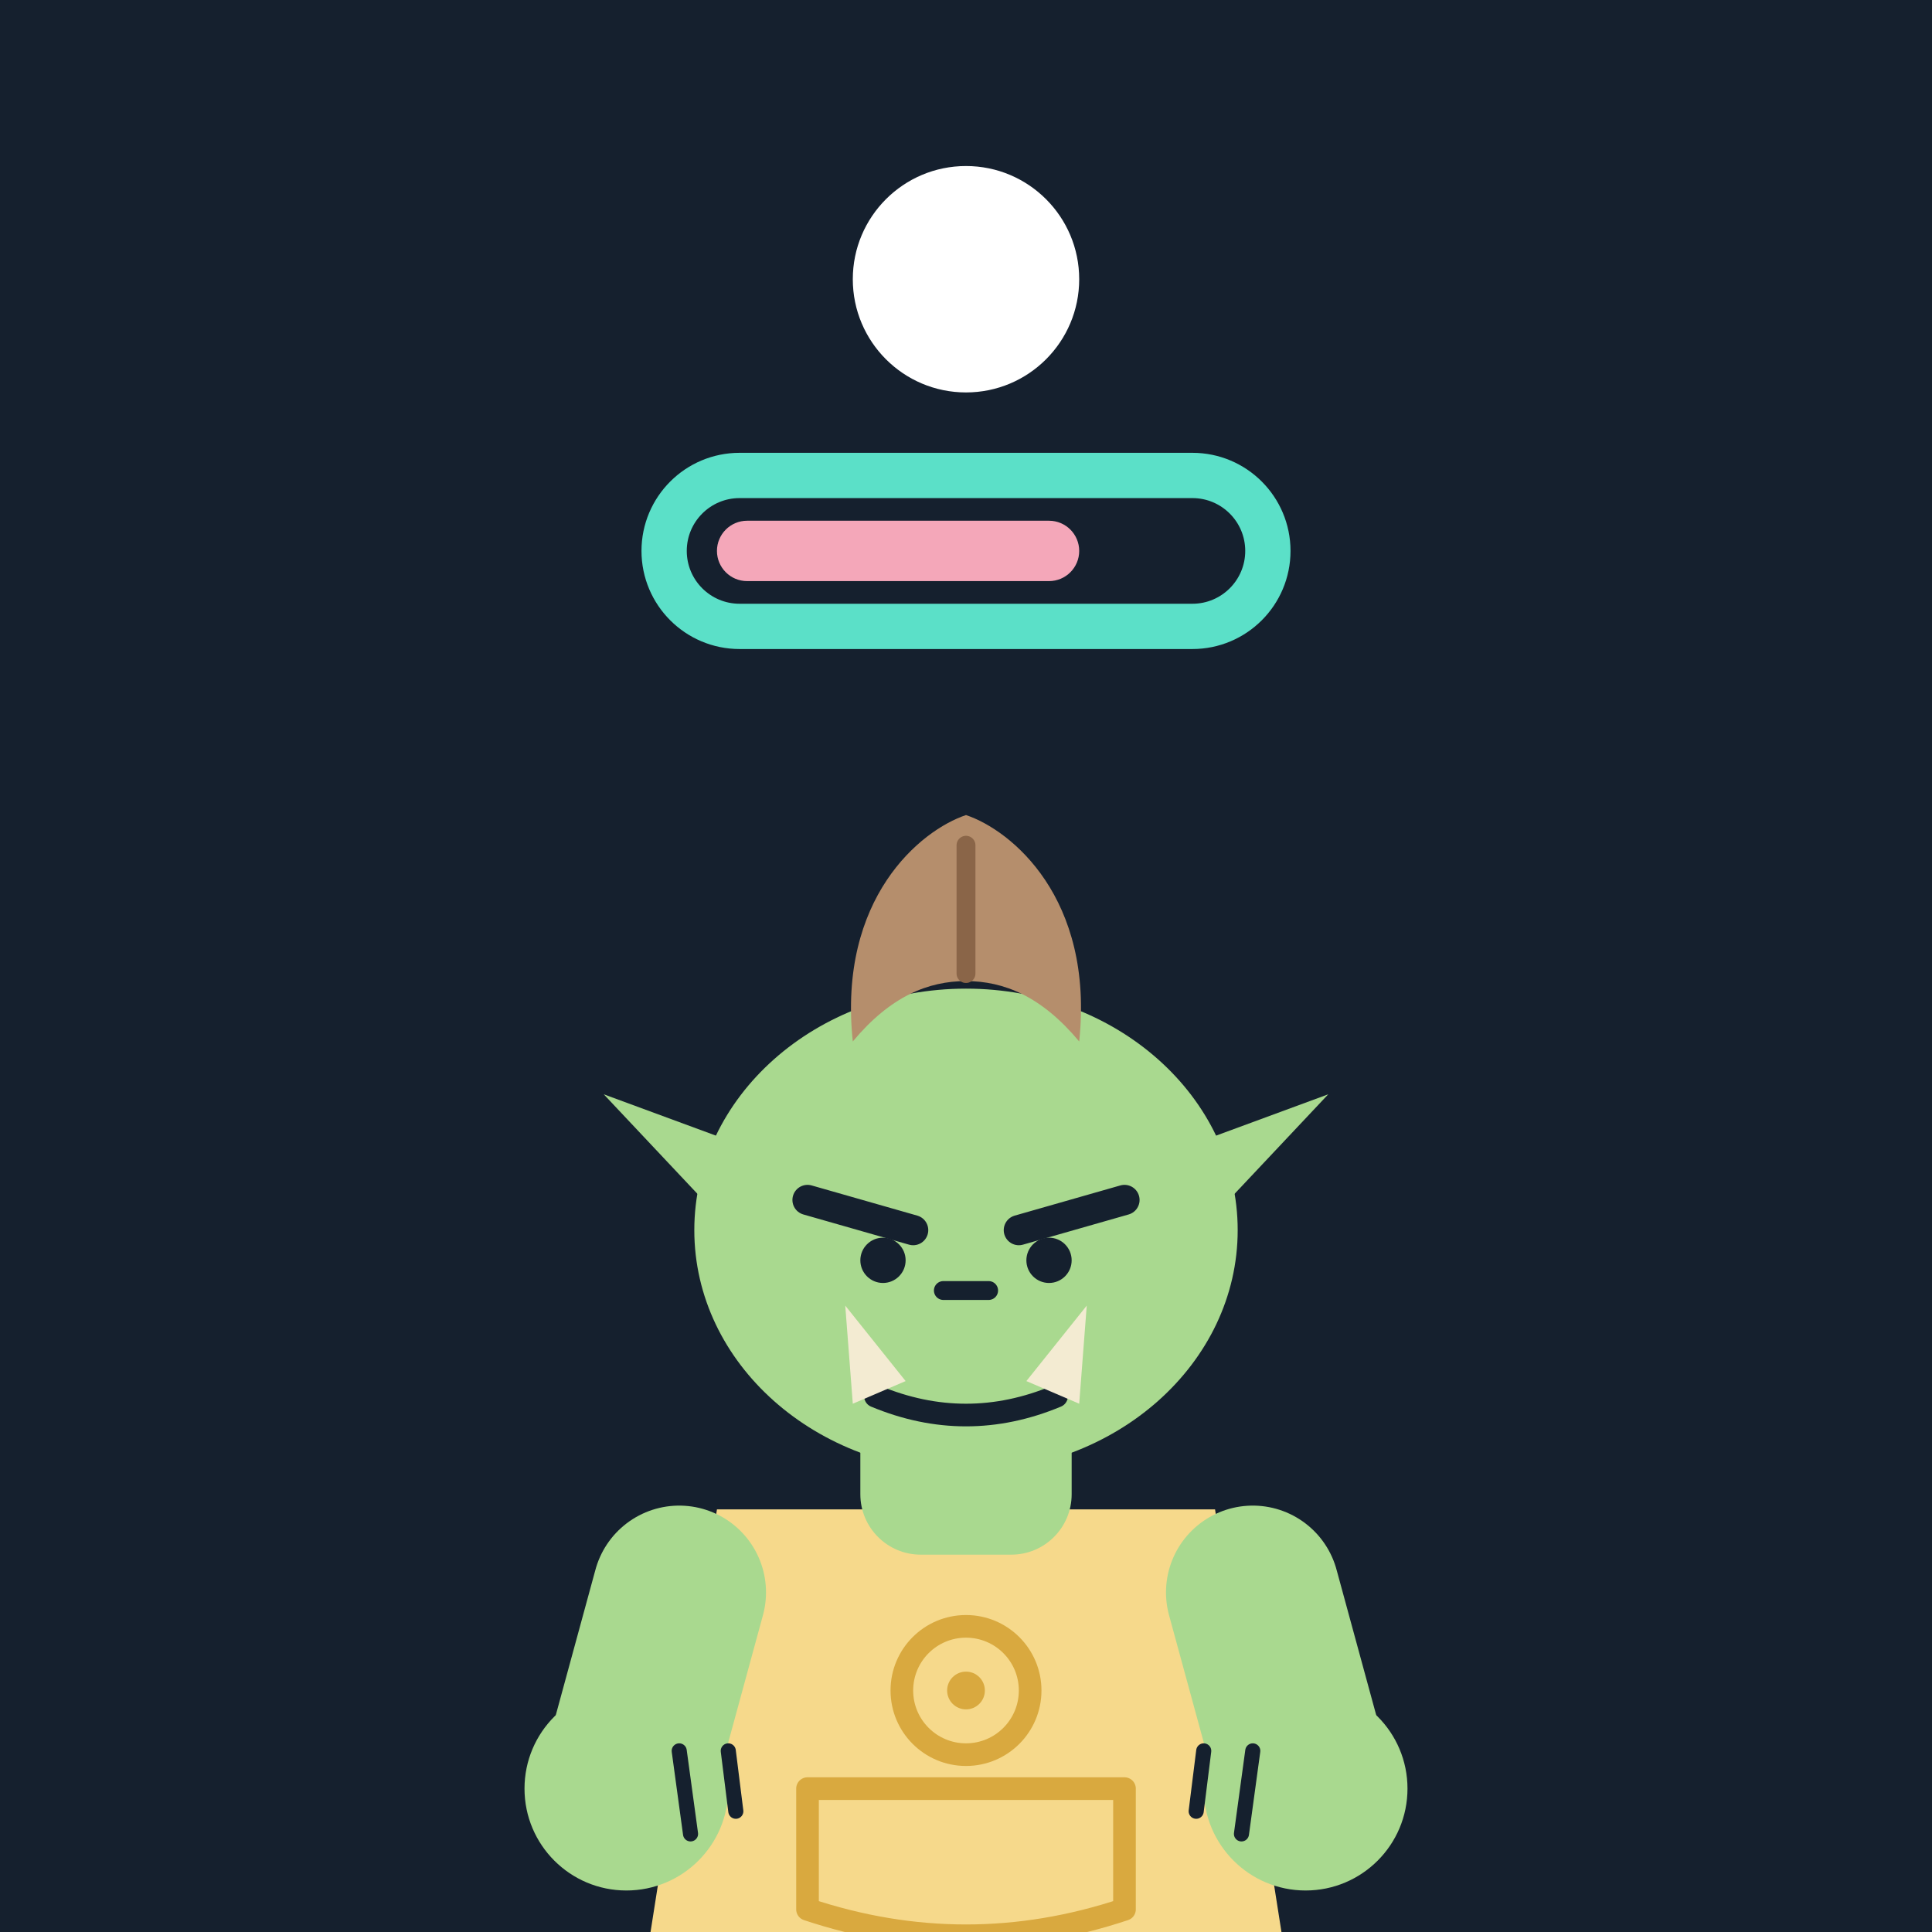
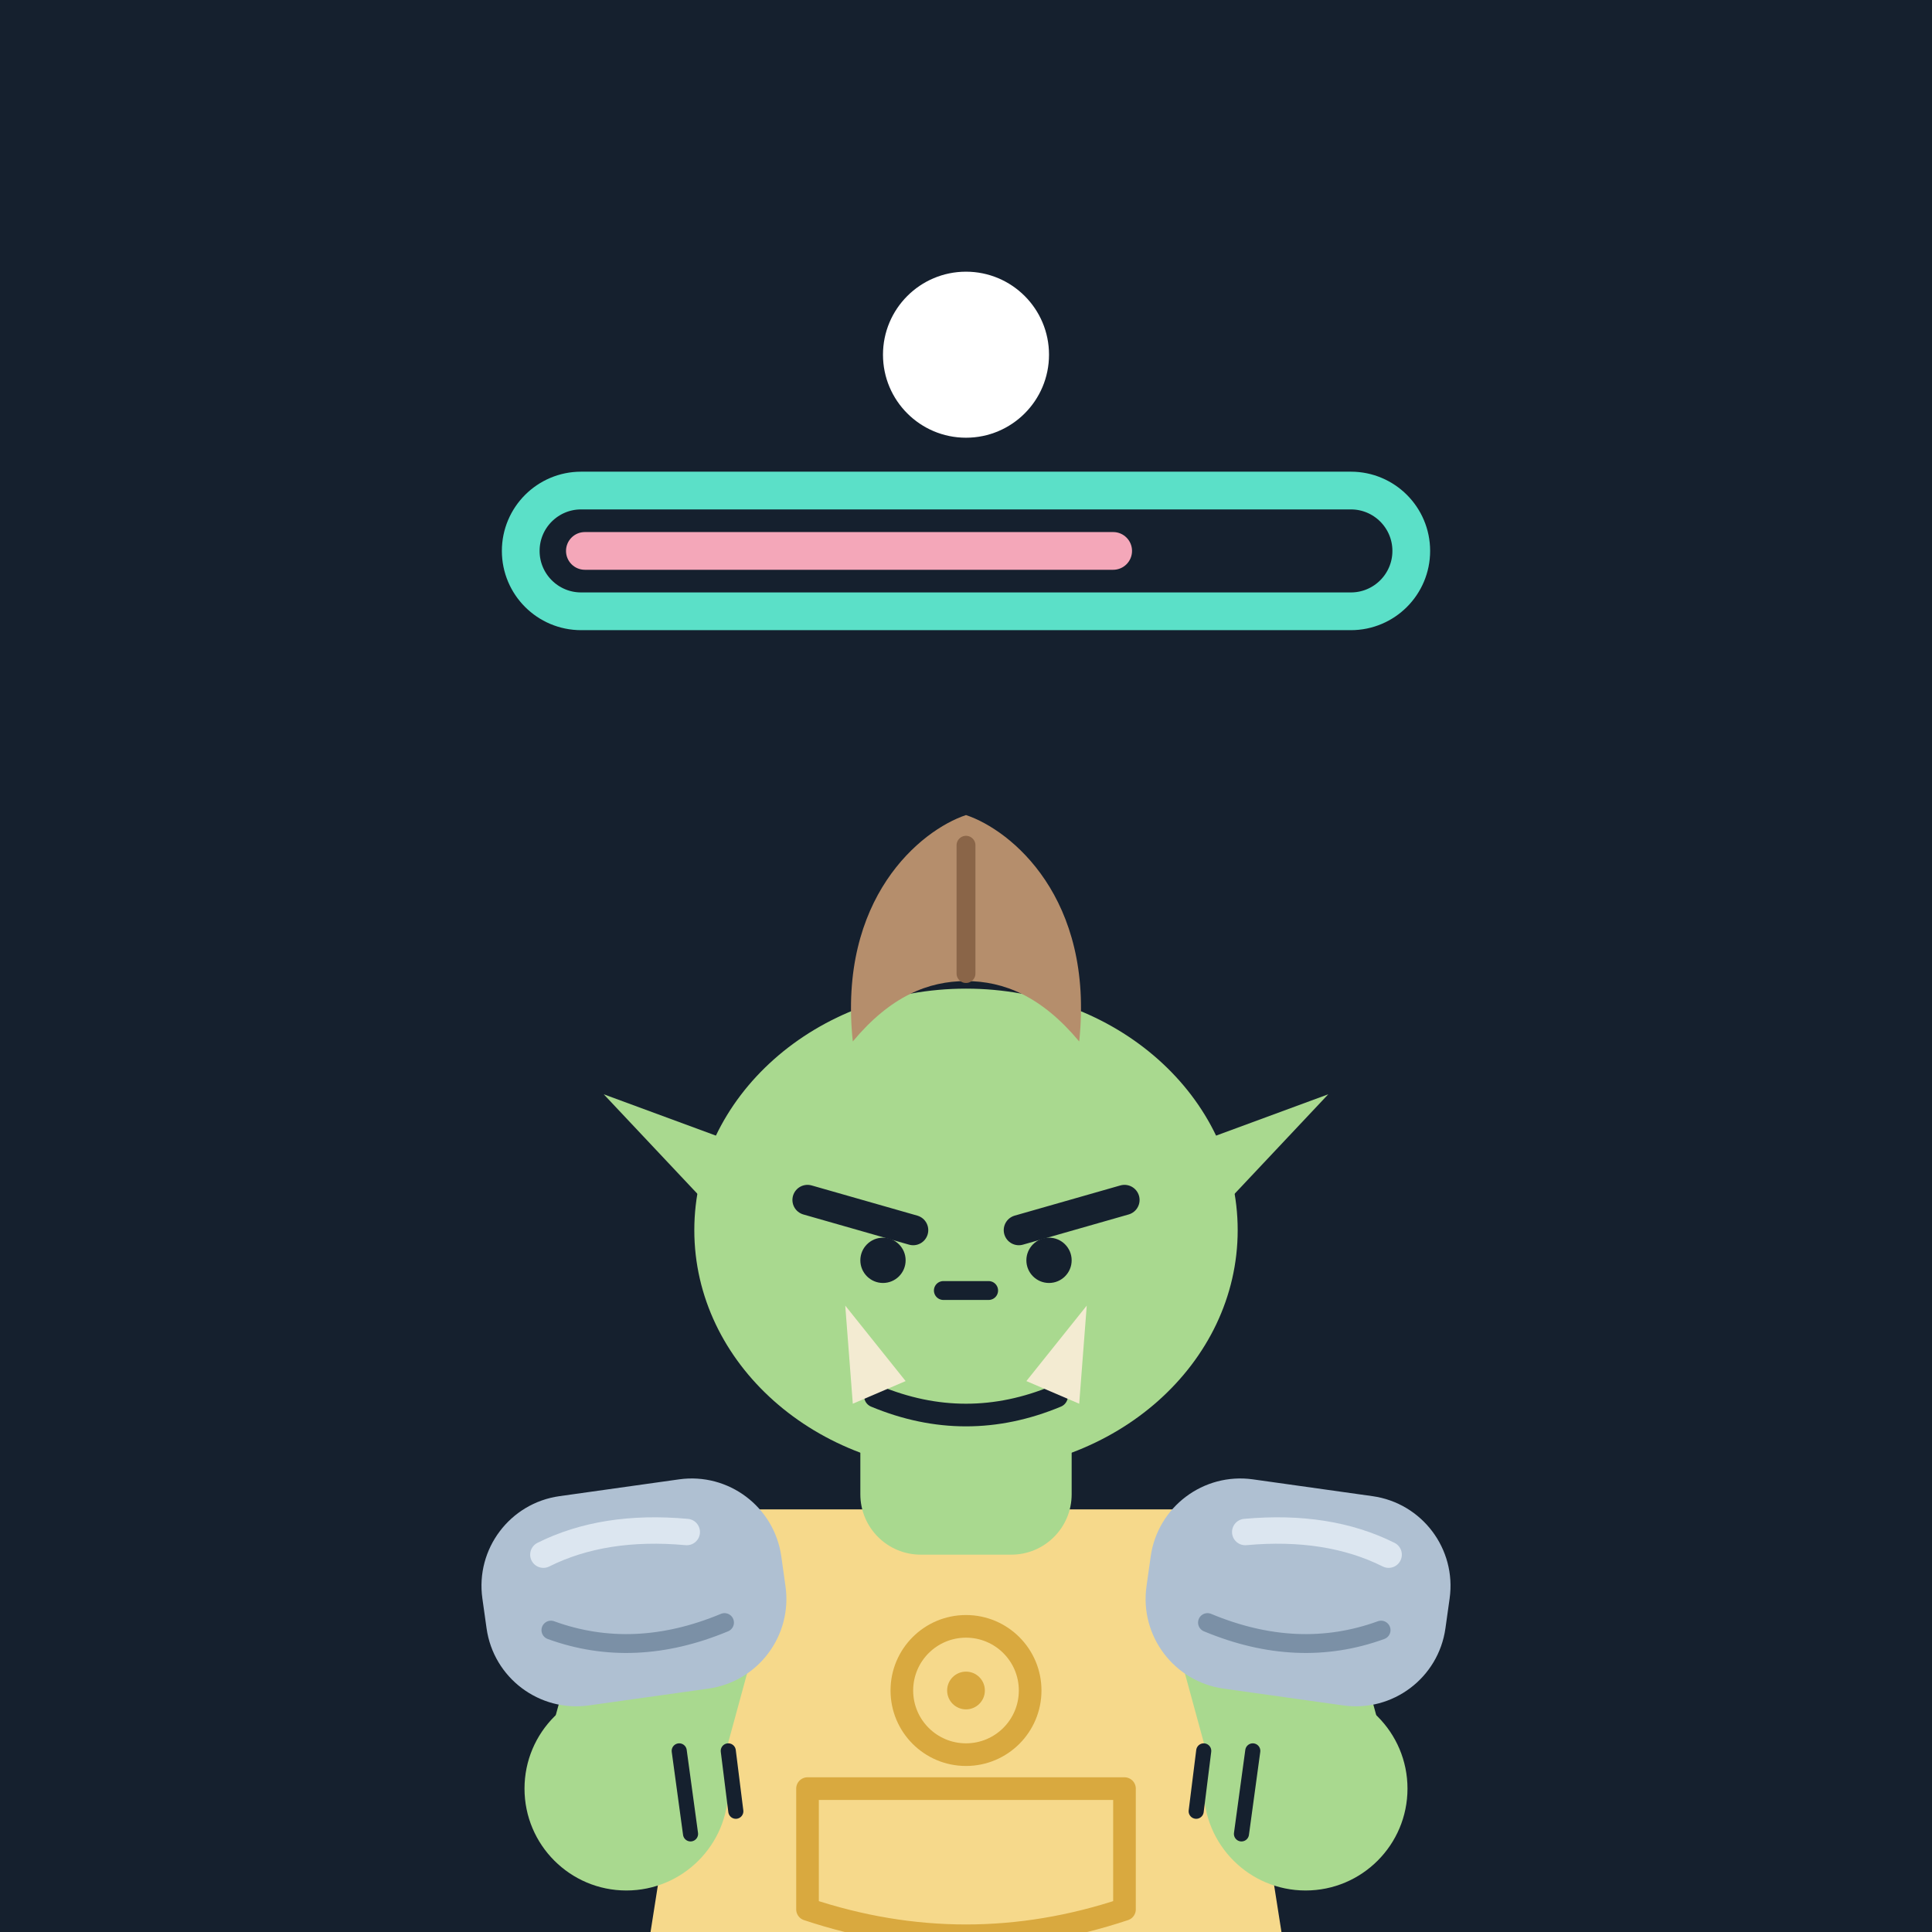
<svg xmlns="http://www.w3.org/2000/svg" viewBox="0 0 512 512" width="512" height="512">
  <rect x="0" y="0" width="512" height="512" fill="#15202E" />
-   <circle cx="256" cy="74" r="30" fill="#FFFFFF" />
-   <rect x="176" y="126" width="160" height="40" rx="20" fill="none" stroke="#5BE0C8" stroke-width="12" />
-   <rect x="190" y="138" width="96" height="16" rx="8" fill="#F4A7B9" />
+   <circle cx="256" cy="94" r="22" fill="#FFFFFF" />
+   <rect x="138" y="130" width="236" height="32" rx="16" fill="none" stroke="#5BE0C8" stroke-width="10" />
+   <rect x="150" y="141" width="150" height="10" rx="5" fill="#F4A7B9" />
  <g transform="translate(0,28)">
    <path d="M 190 372 H 322 L 344 512 H 168 Z" fill="#F6D98B" />
    <path d="M 214 446 H 298 V 478 Q 256 492 214 478 Z" fill="none" stroke="#D9A93F" stroke-width="6" stroke-linejoin="round" />
    <circle cx="256" cy="420" r="17" fill="none" stroke="#D9A93F" stroke-width="6" />
    <circle cx="256" cy="420" r="5" fill="#D9A93F" />
    <rect x="228" y="340" width="56" height="44" rx="16" fill="#A9D98F" />
    <g fill="none" stroke="#A9D98F" stroke-width="46" stroke-linecap="round">
      <path d="M 180 394 L 168 438" />
      <path d="M 332 394 L 344 438" />
    </g>
    <g fill="#A9D98F">
      <circle cx="166" cy="446" r="27" />
      <circle cx="346" cy="446" r="27" />
    </g>
    <g fill="none" stroke="#15202E" stroke-width="4" stroke-linecap="round">
      <path d="M 180 436 L 183 458 M 193 436 L 195 452" />
      <path d="M 332 436 L 329 458 M 319 436 L 317 452" />
+     </g>
+     <g fill="#AFC0D2">
+       <rect x="128" y="366" width="80" height="56" rx="24" transform="rotate(-8 168 394)" />
+       <rect x="304" y="366" width="80" height="56" rx="24" transform="rotate(8 344 394)" />
+     </g>
+     <g fill="none" stroke-linecap="round">
+       <path d="M 146 404 Q 168 412 192 402" stroke="#7B90A6" stroke-width="5" />
+       <path d="M 366 404 Q 344 412 320 402" stroke="#7B90A6" stroke-width="5" />
+       <path d="M 144 384 Q 160 376 182 378" stroke="#DCE6F0" stroke-width="7" />
+       <path d="M 368 384 Q 352 376 330 378" stroke="#DCE6F0" stroke-width="7" />
    </g>
    <g fill="#A9D98F">
      <path d="M 192 296 L 160 262 L 198 276 Z" />
      <path d="M 320 296 L 352 262 L 314 276 Z" />
    </g>
    <ellipse cx="256" cy="298" rx="72" ry="64" fill="#A9D98F" />
    <path d="M 226 248 C 222 210 244 192 256 188 C 268 192 290 210 286 248 C 276 236 266 232 256 232 C 246 232 236 236 226 248 Z" fill="#B58E6C" />
    <path d="M 256 196 V 230" fill="none" stroke="#8A6548" stroke-width="5" stroke-linecap="round" />
    <g fill="none" stroke="#15202E" stroke-linecap="round">
      <path d="M 214 290 L 242 298" stroke-width="8" />
      <path d="M 298 290 L 270 298" stroke-width="8" />
      <path d="M 250 314 H 262" stroke-width="5" />
      <path d="M 232 342 Q 256 352 280 342" stroke-width="6" />
    </g>
    <circle cx="234" cy="306" r="6" fill="#15202E" />
    <circle cx="278" cy="306" r="6" fill="#15202E" />
    <g fill="#F3EBD2">
      <path d="M 226 344 L 224 318 L 240 338 Z" />
      <path d="M 286 344 L 288 318 L 272 338 Z" />
    </g>
  </g>
</svg>
